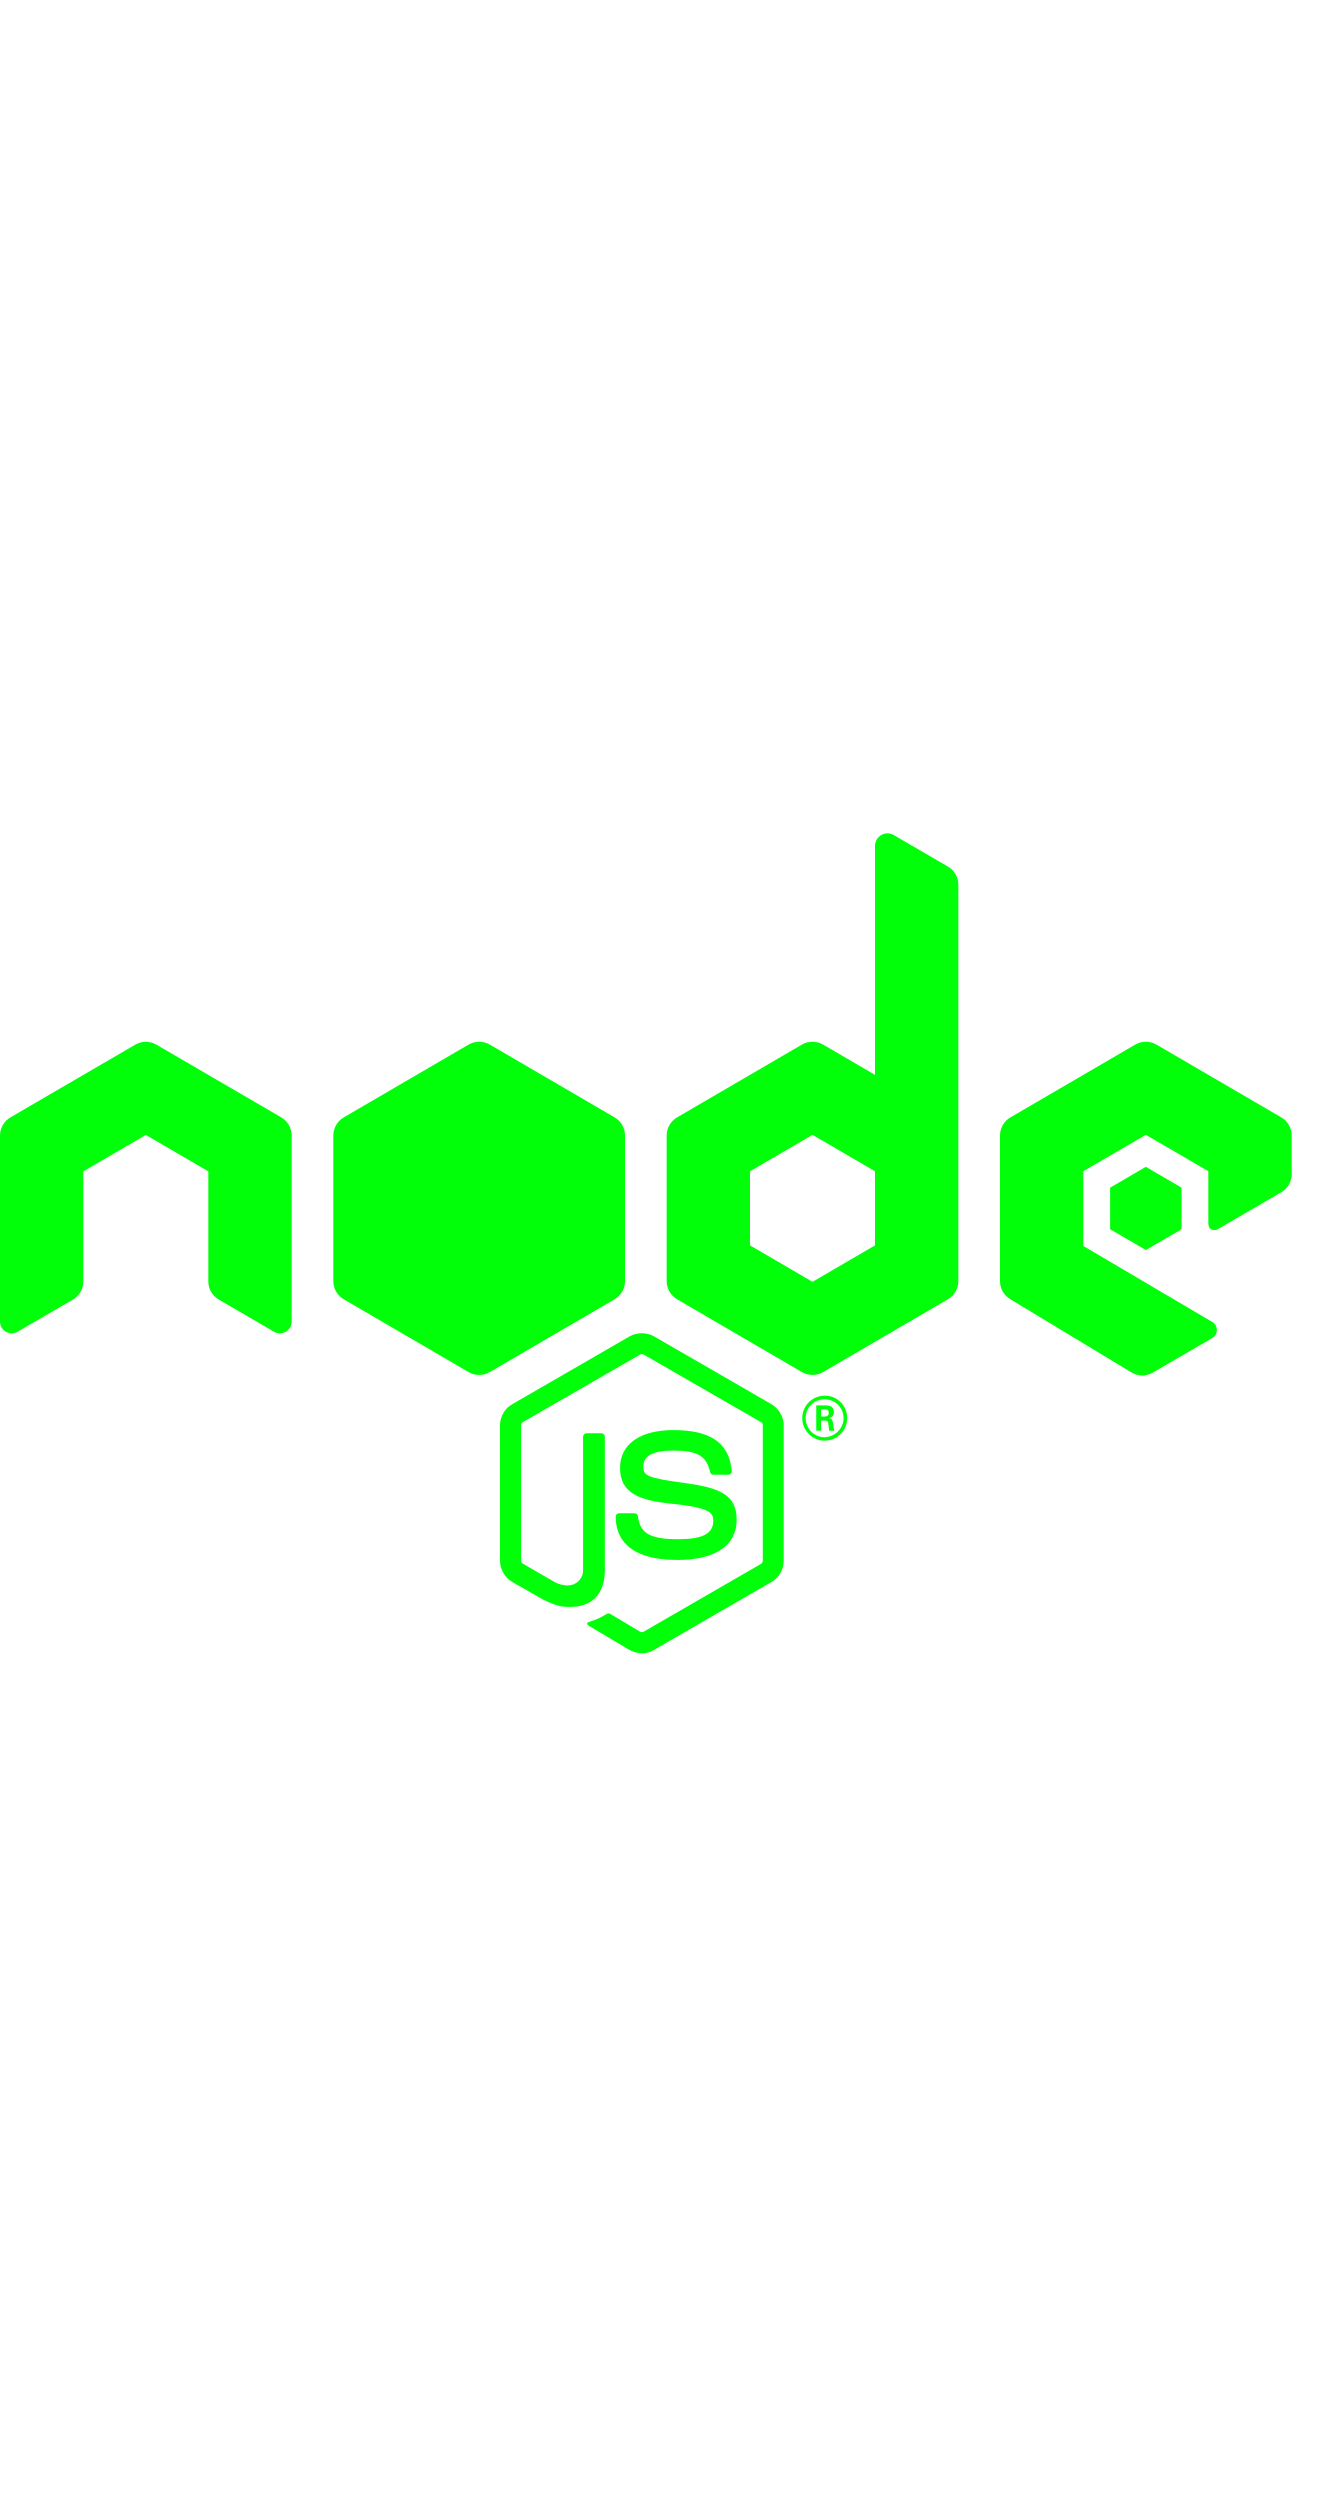
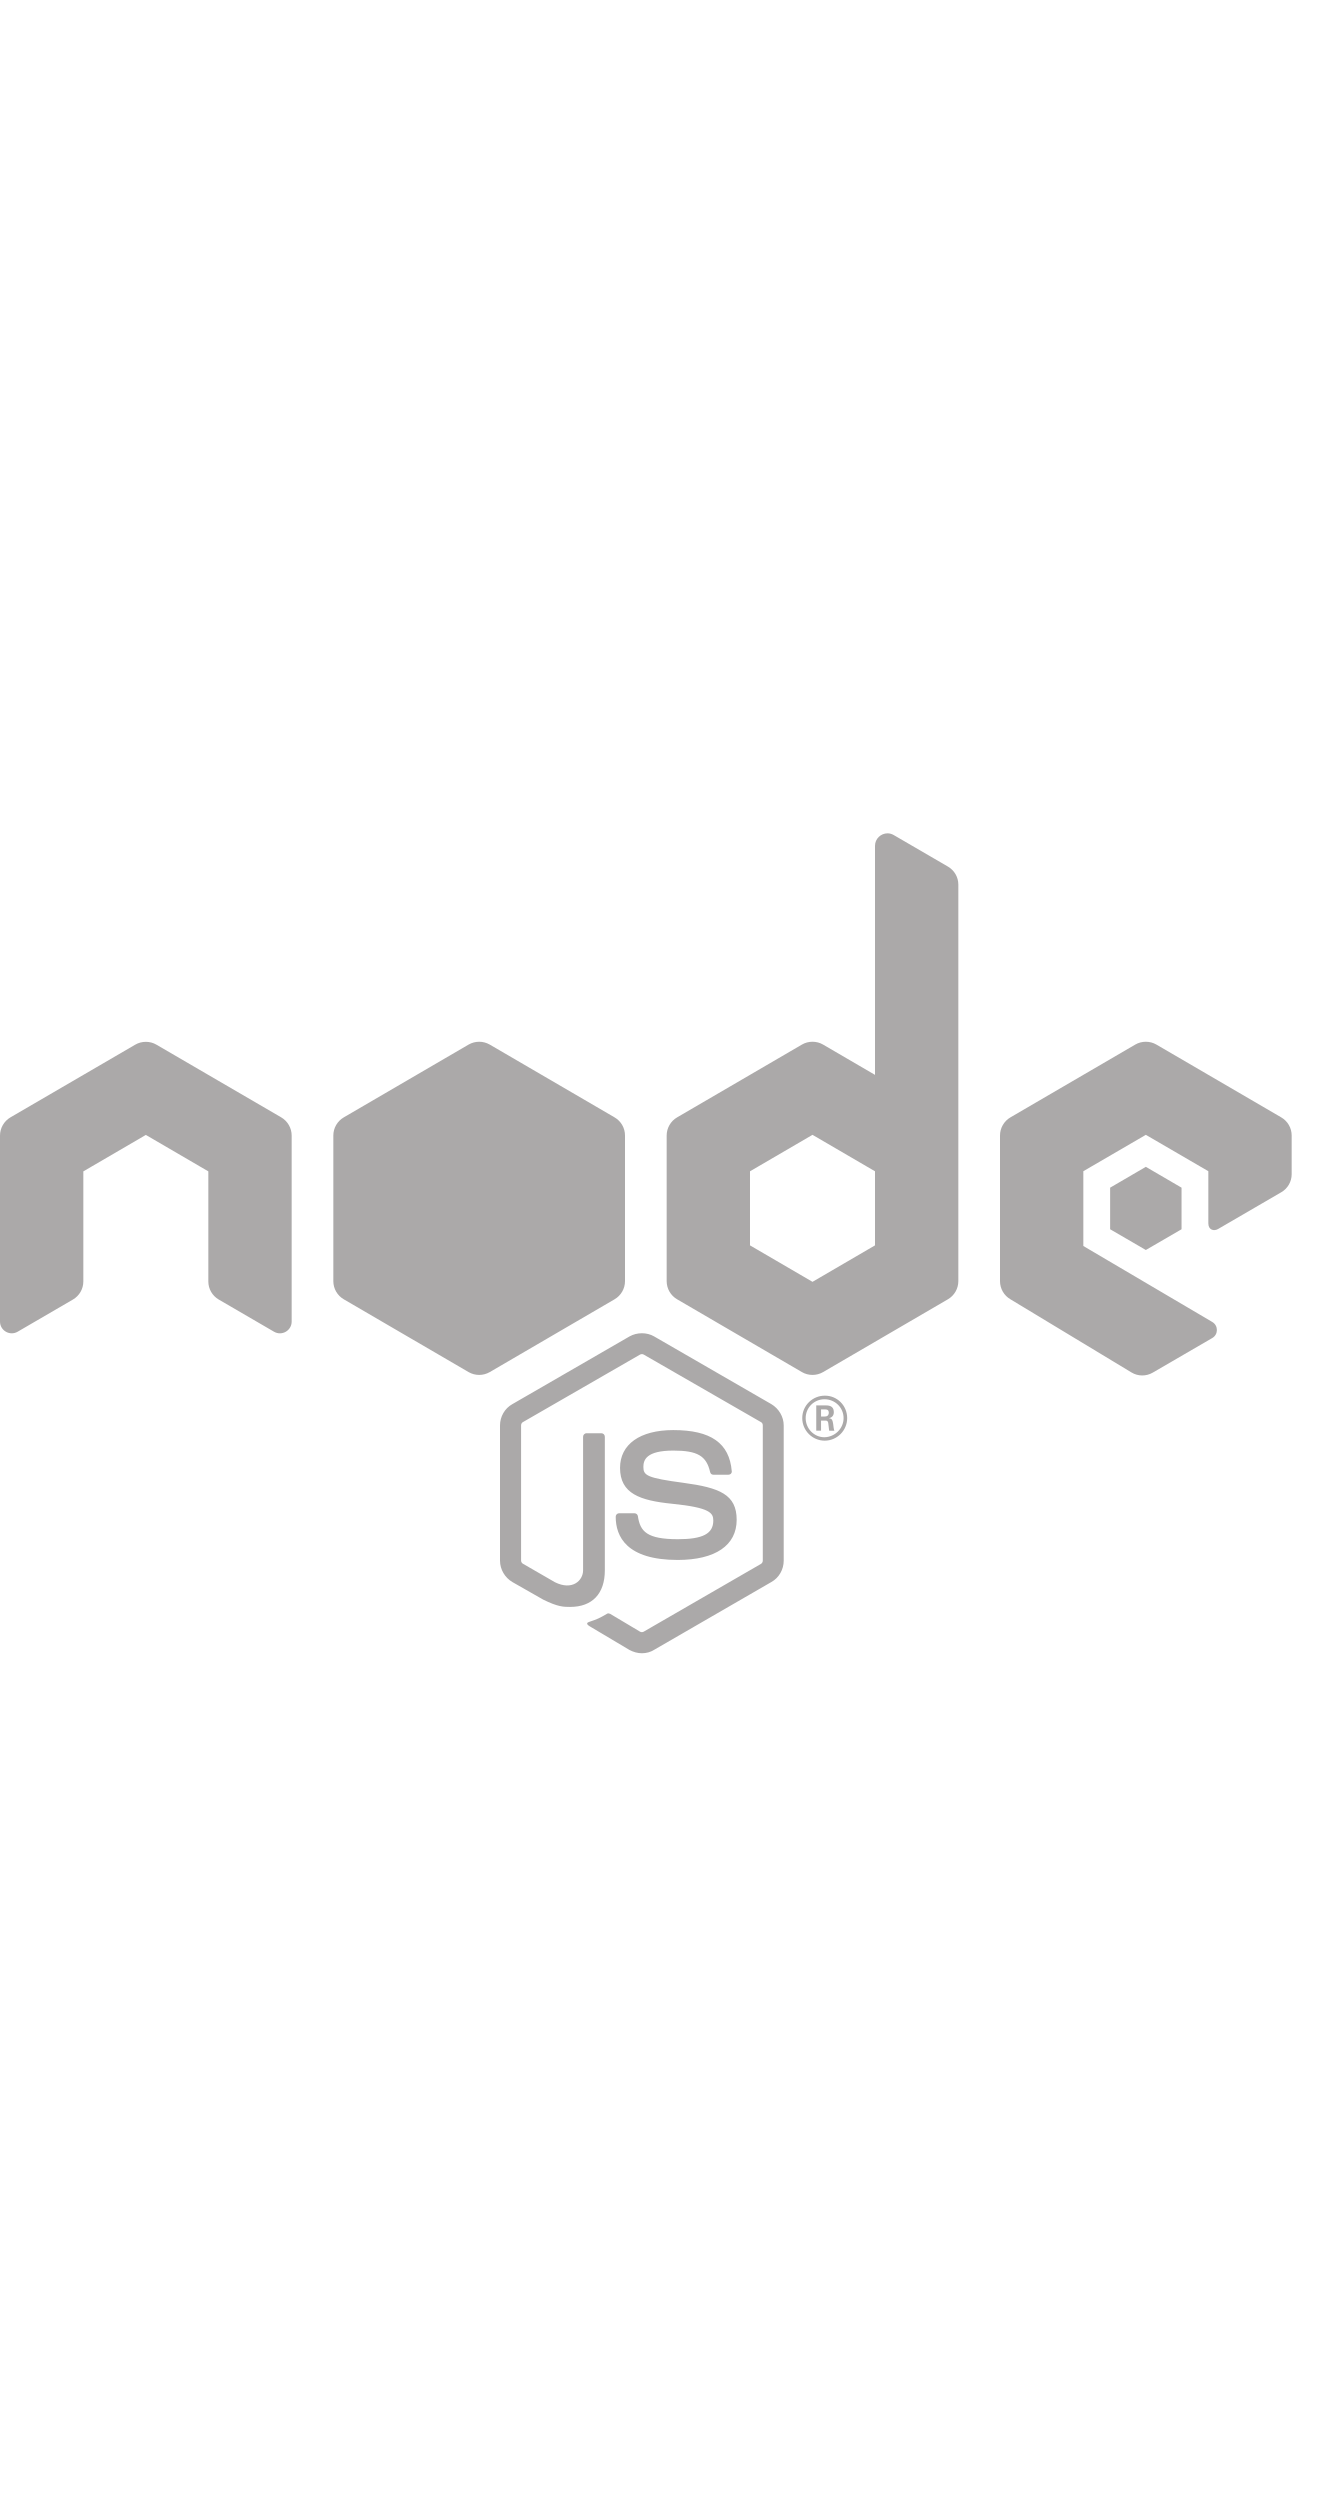
- <svg xmlns="http://www.w3.org/2000/svg" fill="#00FF08" width="80px" height="150px" viewBox="0 0 32 32">
+ <svg xmlns="http://www.w3.org/2000/svg" fill="#ABA9A9" width="80px" height="150px" viewBox="0 0 32 32">
  <path d="M 21.301 6 C 21.144 6 21 6.126 21 6.301 L 21 11.797 L 19.754 11.07 C 19.676 11.024 19.588 11.002 19.5 11.002 C 19.412 11.002 19.324 11.024 19.246 11.07 L 16.252 12.816 C 16.096 12.906 16 13.073 16 13.252 L 16 16.748 C 16 16.928 16.096 17.094 16.252 17.184 L 19.246 18.93 C 19.324 18.976 19.412 18.998 19.5 18.998 C 19.588 18.998 19.676 18.976 19.754 18.93 L 22.748 17.184 C 22.904 17.094 23 16.927 23 16.748 L 23 15 L 23 13.252 L 23 7.23 C 23 7.052 22.905 6.889 22.752 6.799 L 21.449 6.041 C 21.4 6.013 21.351 6 21.301 6 z M 11.5 11.002 C 11.412 11.002 11.325 11.025 11.246 11.07 L 8.252 12.816 C 8.096 12.906 8 13.073 8 13.252 L 8 16.748 C 8 16.928 8.096 17.094 8.252 17.184 L 11.246 18.93 C 11.403 19.021 11.597 19.021 11.754 18.93 L 14.748 17.184 C 14.904 17.094 15 16.927 15 16.748 L 15 13.252 C 15 13.072 14.904 12.906 14.748 12.816 L 11.754 11.07 C 11.675 11.025 11.588 11.002 11.5 11.002 z M 27.5 11.002 C 27.412 11.002 27.324 11.024 27.246 11.07 L 24.252 12.816 C 24.096 12.906 24 13.073 24 13.252 L 24 16.748 C 24 16.928 24.096 17.094 24.252 17.184 L 27.156 18.939 C 27.312 19.034 27.508 19.035 27.666 18.943 L 29.094 18.113 C 29.242 18.028 29.243 17.814 29.094 17.727 L 26 15.904 L 26 14.109 L 27.5 13.236 L 29 14.109 L 29 15.359 C 29 15.526 29.14 15.552 29.234 15.496 C 29.612 15.274 30.752 14.613 30.752 14.613 C 30.905 14.524 31 14.36 31 14.182 L 31 13.252 C 31 13.072 30.904 12.906 30.748 12.816 L 27.754 11.07 C 27.675 11.024 27.588 11.002 27.5 11.002 z M 3.5 11.004 C 3.412 11.004 3.324 11.026 3.246 11.072 L 0.252 12.816 C 0.096 12.907 0 13.074 0 13.254 L 0 17.717 C 0 17.935 0.236 18.07 0.424 17.961 L 1.752 17.188 C 1.905 17.098 2 16.934 2 16.756 L 2 14.113 L 3.5 13.238 L 5 14.113 L 5 16.756 C 5 16.934 5.095 17.098 5.248 17.188 L 6.576 17.961 C 6.764 18.071 7 17.935 7 17.717 L 7 13.254 C 7 13.074 6.904 12.907 6.748 12.816 L 3.754 11.072 C 3.676 11.026 3.588 11.004 3.5 11.004 z M 19.5 13.236 L 21 14.111 L 21 15 L 21 15.889 L 19.5 16.764 L 18 15.889 L 18 14.111 L 19.5 13.236 z M 27.5 14.004 L 26.643 14.504 L 26.643 15.502 L 27.5 16 L 28.357 15.502 L 28.357 14.504 L 27.5 14.004 z M 15.406 17.998 C 15.303 17.998 15.199 18.023 15.109 18.074 L 12.297 19.699 C 12.112 19.801 12 20.002 12 20.211 L 12 23.457 C 12 23.666 12.117 23.863 12.297 23.969 L 13.037 24.391 C 13.392 24.566 13.523 24.566 13.684 24.566 C 14.214 24.566 14.516 24.249 14.516 23.689 L 14.516 20.482 C 14.516 20.433 14.478 20.398 14.434 20.398 L 14.078 20.398 C 14.029 20.398 13.994 20.438 13.994 20.482 L 13.994 23.689 C 13.994 23.932 13.737 24.182 13.318 23.973 L 12.549 23.529 C 12.524 23.514 12.506 23.484 12.506 23.455 L 12.506 20.209 C 12.506 20.18 12.52 20.146 12.549 20.131 L 15.361 18.51 C 15.391 18.495 15.425 18.495 15.449 18.51 L 18.264 20.131 C 18.293 20.146 18.307 20.175 18.307 20.209 L 18.307 23.455 C 18.307 23.489 18.288 23.518 18.264 23.533 L 15.449 25.16 C 15.424 25.175 15.385 25.175 15.361 25.16 L 14.643 24.732 C 14.624 24.722 14.593 24.717 14.574 24.727 C 14.375 24.844 14.335 24.859 14.15 24.922 C 14.101 24.937 14.035 24.967 14.176 25.045 L 15.109 25.6 C 15.202 25.649 15.304 25.678 15.406 25.678 C 15.513 25.678 15.617 25.649 15.699 25.596 L 18.512 23.969 C 18.697 23.867 18.809 23.666 18.809 23.457 L 18.809 20.211 C 18.809 20.002 18.692 19.806 18.512 19.699 L 15.699 18.074 C 15.612 18.023 15.509 17.998 15.406 17.998 z M 19.793 19.496 C 19.506 19.496 19.254 19.728 19.254 20.035 C 19.254 20.332 19.496 20.576 19.793 20.576 C 20.09 20.576 20.332 20.332 20.332 20.035 C 20.332 19.728 20.085 19.491 19.793 19.496 z M 19.787 19.582 C 20.041 19.582 20.246 19.782 20.246 20.035 C 20.246 20.283 20.04 20.488 19.787 20.494 C 19.538 20.494 19.336 20.288 19.336 20.035 C 19.336 19.782 19.539 19.582 19.787 19.582 z M 19.59 19.729 L 19.59 20.336 L 19.705 20.336 L 19.705 20.094 L 19.812 20.094 C 19.857 20.094 19.867 20.112 19.877 20.146 C 19.877 20.151 19.895 20.309 19.9 20.338 L 20.025 20.338 C 20.011 20.309 20.001 20.226 19.996 20.176 C 19.982 20.098 19.978 20.044 19.895 20.039 C 19.939 20.024 20.012 20.001 20.012 19.889 C 20.012 19.728 19.872 19.729 19.799 19.729 L 19.59 19.729 z M 19.705 19.826 L 19.803 19.826 C 19.833 19.826 19.891 19.825 19.891 19.908 C 19.891 19.942 19.876 19.997 19.797 19.996 L 19.705 19.996 L 19.705 19.826 z M 16.16 20.322 C 15.357 20.322 14.881 20.665 14.881 21.229 C 14.881 21.847 15.358 22.012 16.127 22.09 C 17.047 22.182 17.119 22.314 17.119 22.494 C 17.119 22.81 16.865 22.941 16.271 22.941 C 15.526 22.941 15.363 22.757 15.309 22.387 C 15.304 22.348 15.269 22.318 15.225 22.318 L 14.859 22.318 C 14.815 22.318 14.777 22.353 14.777 22.402 C 14.777 22.874 15.035 23.439 16.266 23.439 C 17.169 23.438 17.68 23.089 17.68 22.475 C 17.68 21.867 17.27 21.705 16.404 21.588 C 15.528 21.471 15.441 21.412 15.441 21.207 C 15.441 21.037 15.513 20.814 16.16 20.814 C 16.739 20.814 16.955 20.941 17.043 21.33 C 17.053 21.369 17.08 21.393 17.119 21.393 L 17.484 21.393 C 17.508 21.393 17.529 21.383 17.543 21.369 C 17.558 21.35 17.567 21.331 17.562 21.307 C 17.505 20.635 17.061 20.322 16.16 20.322 z" />
</svg>
